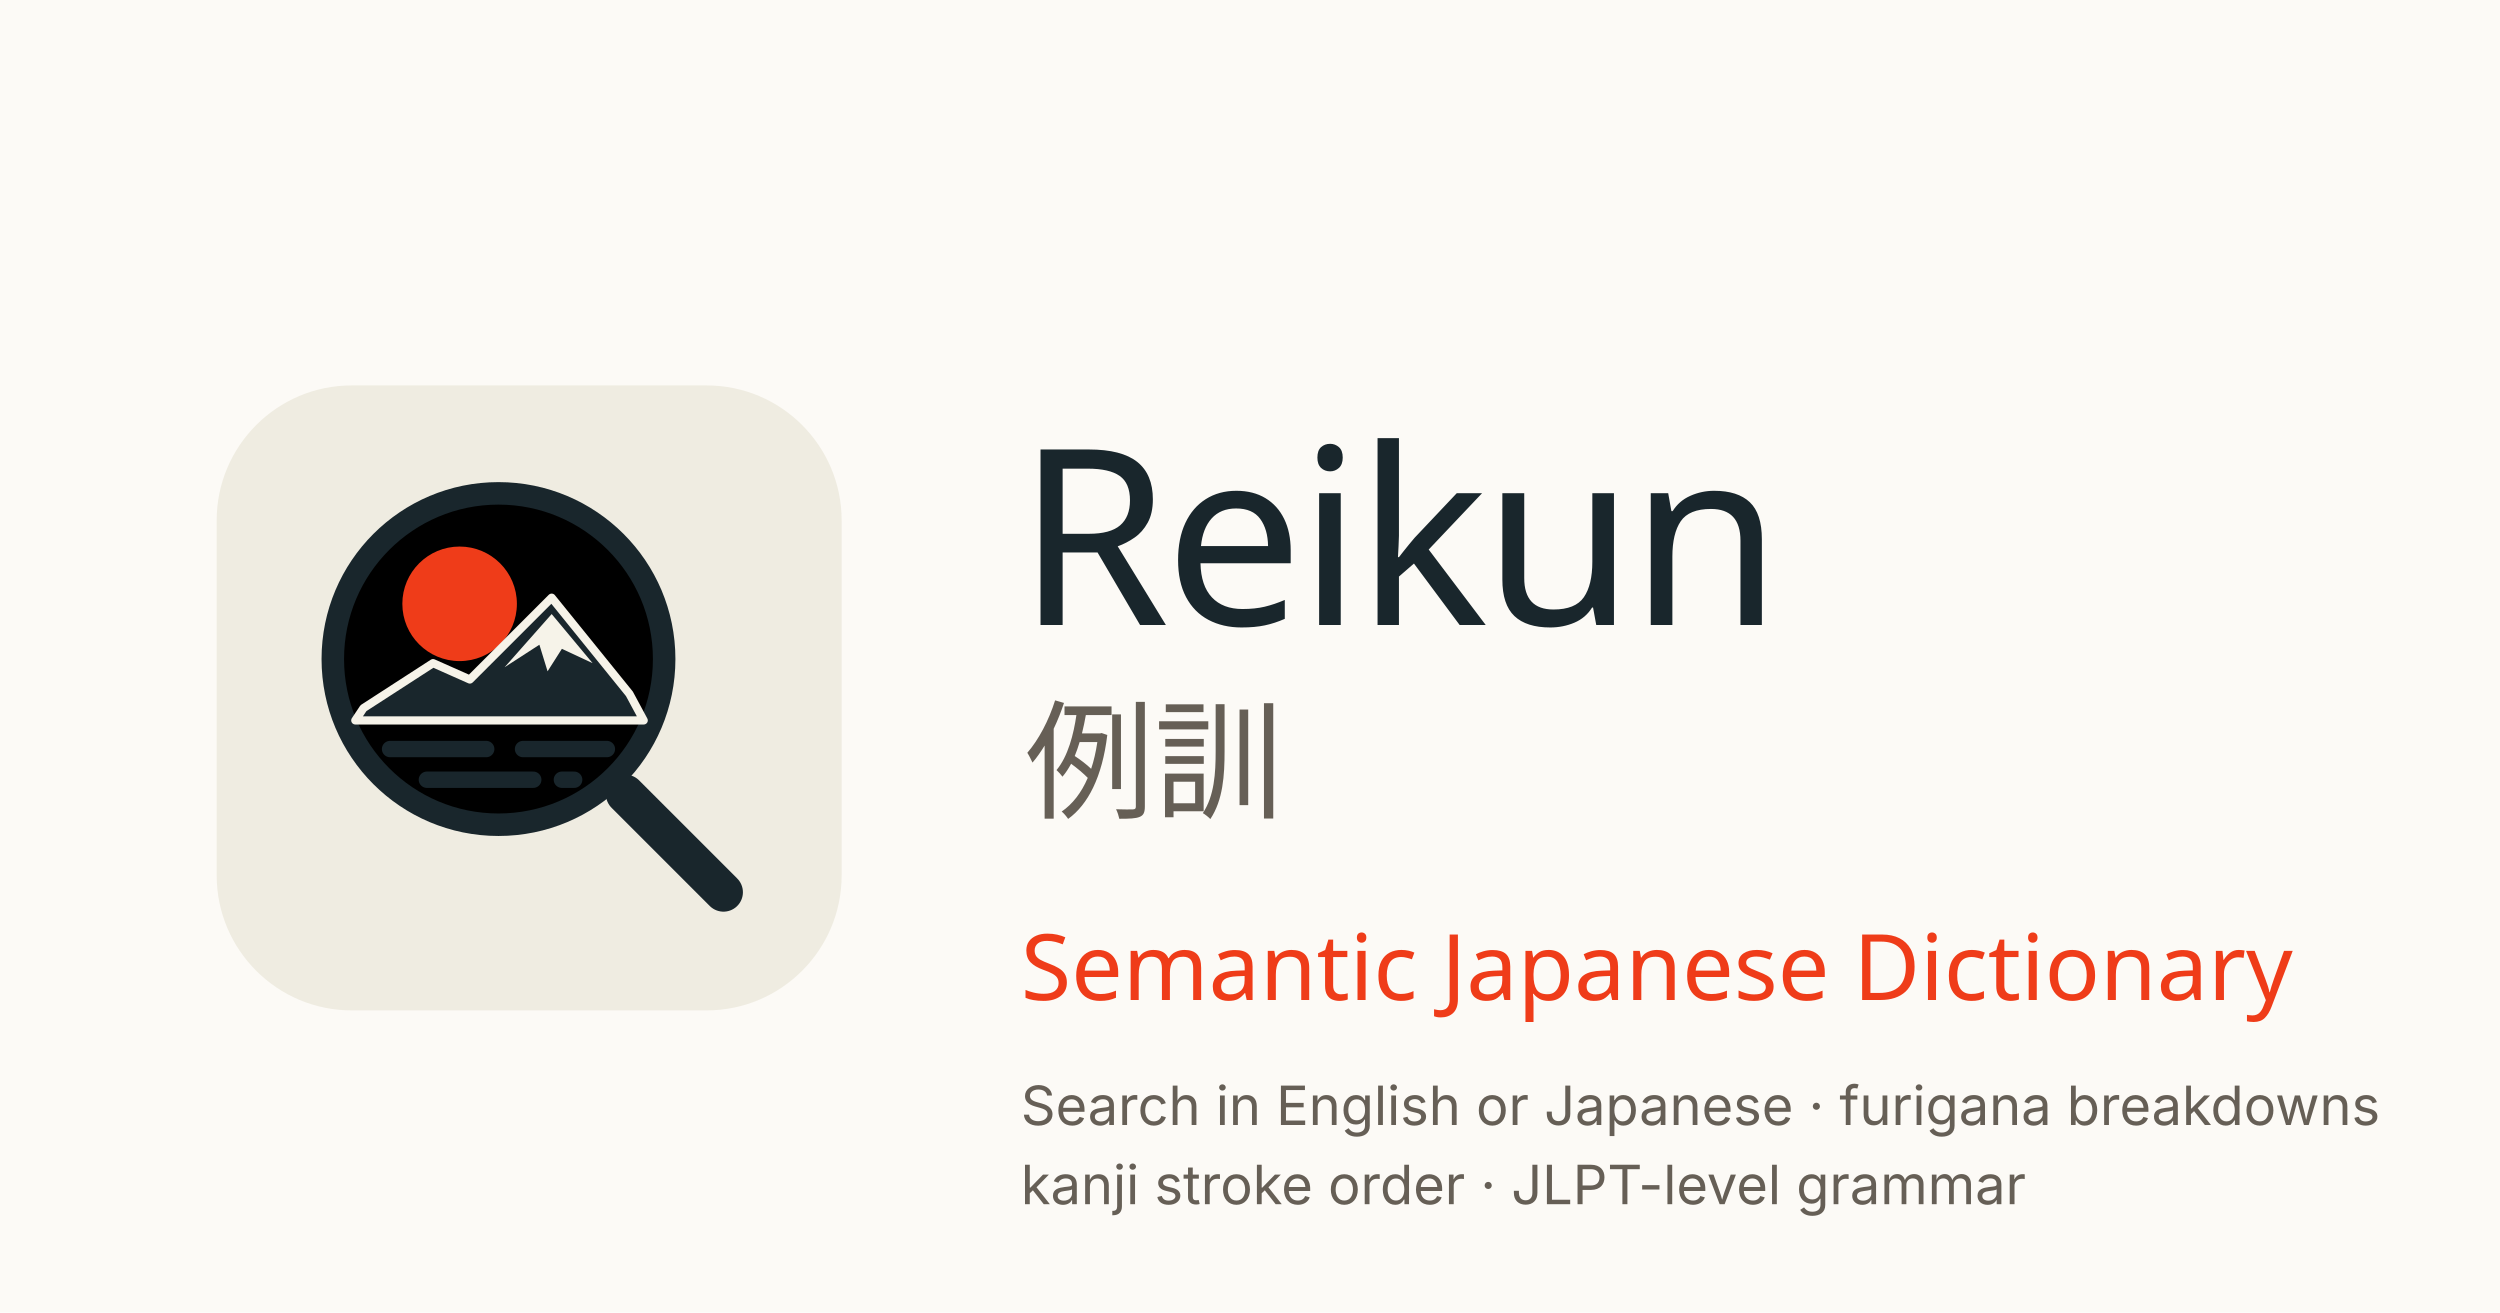
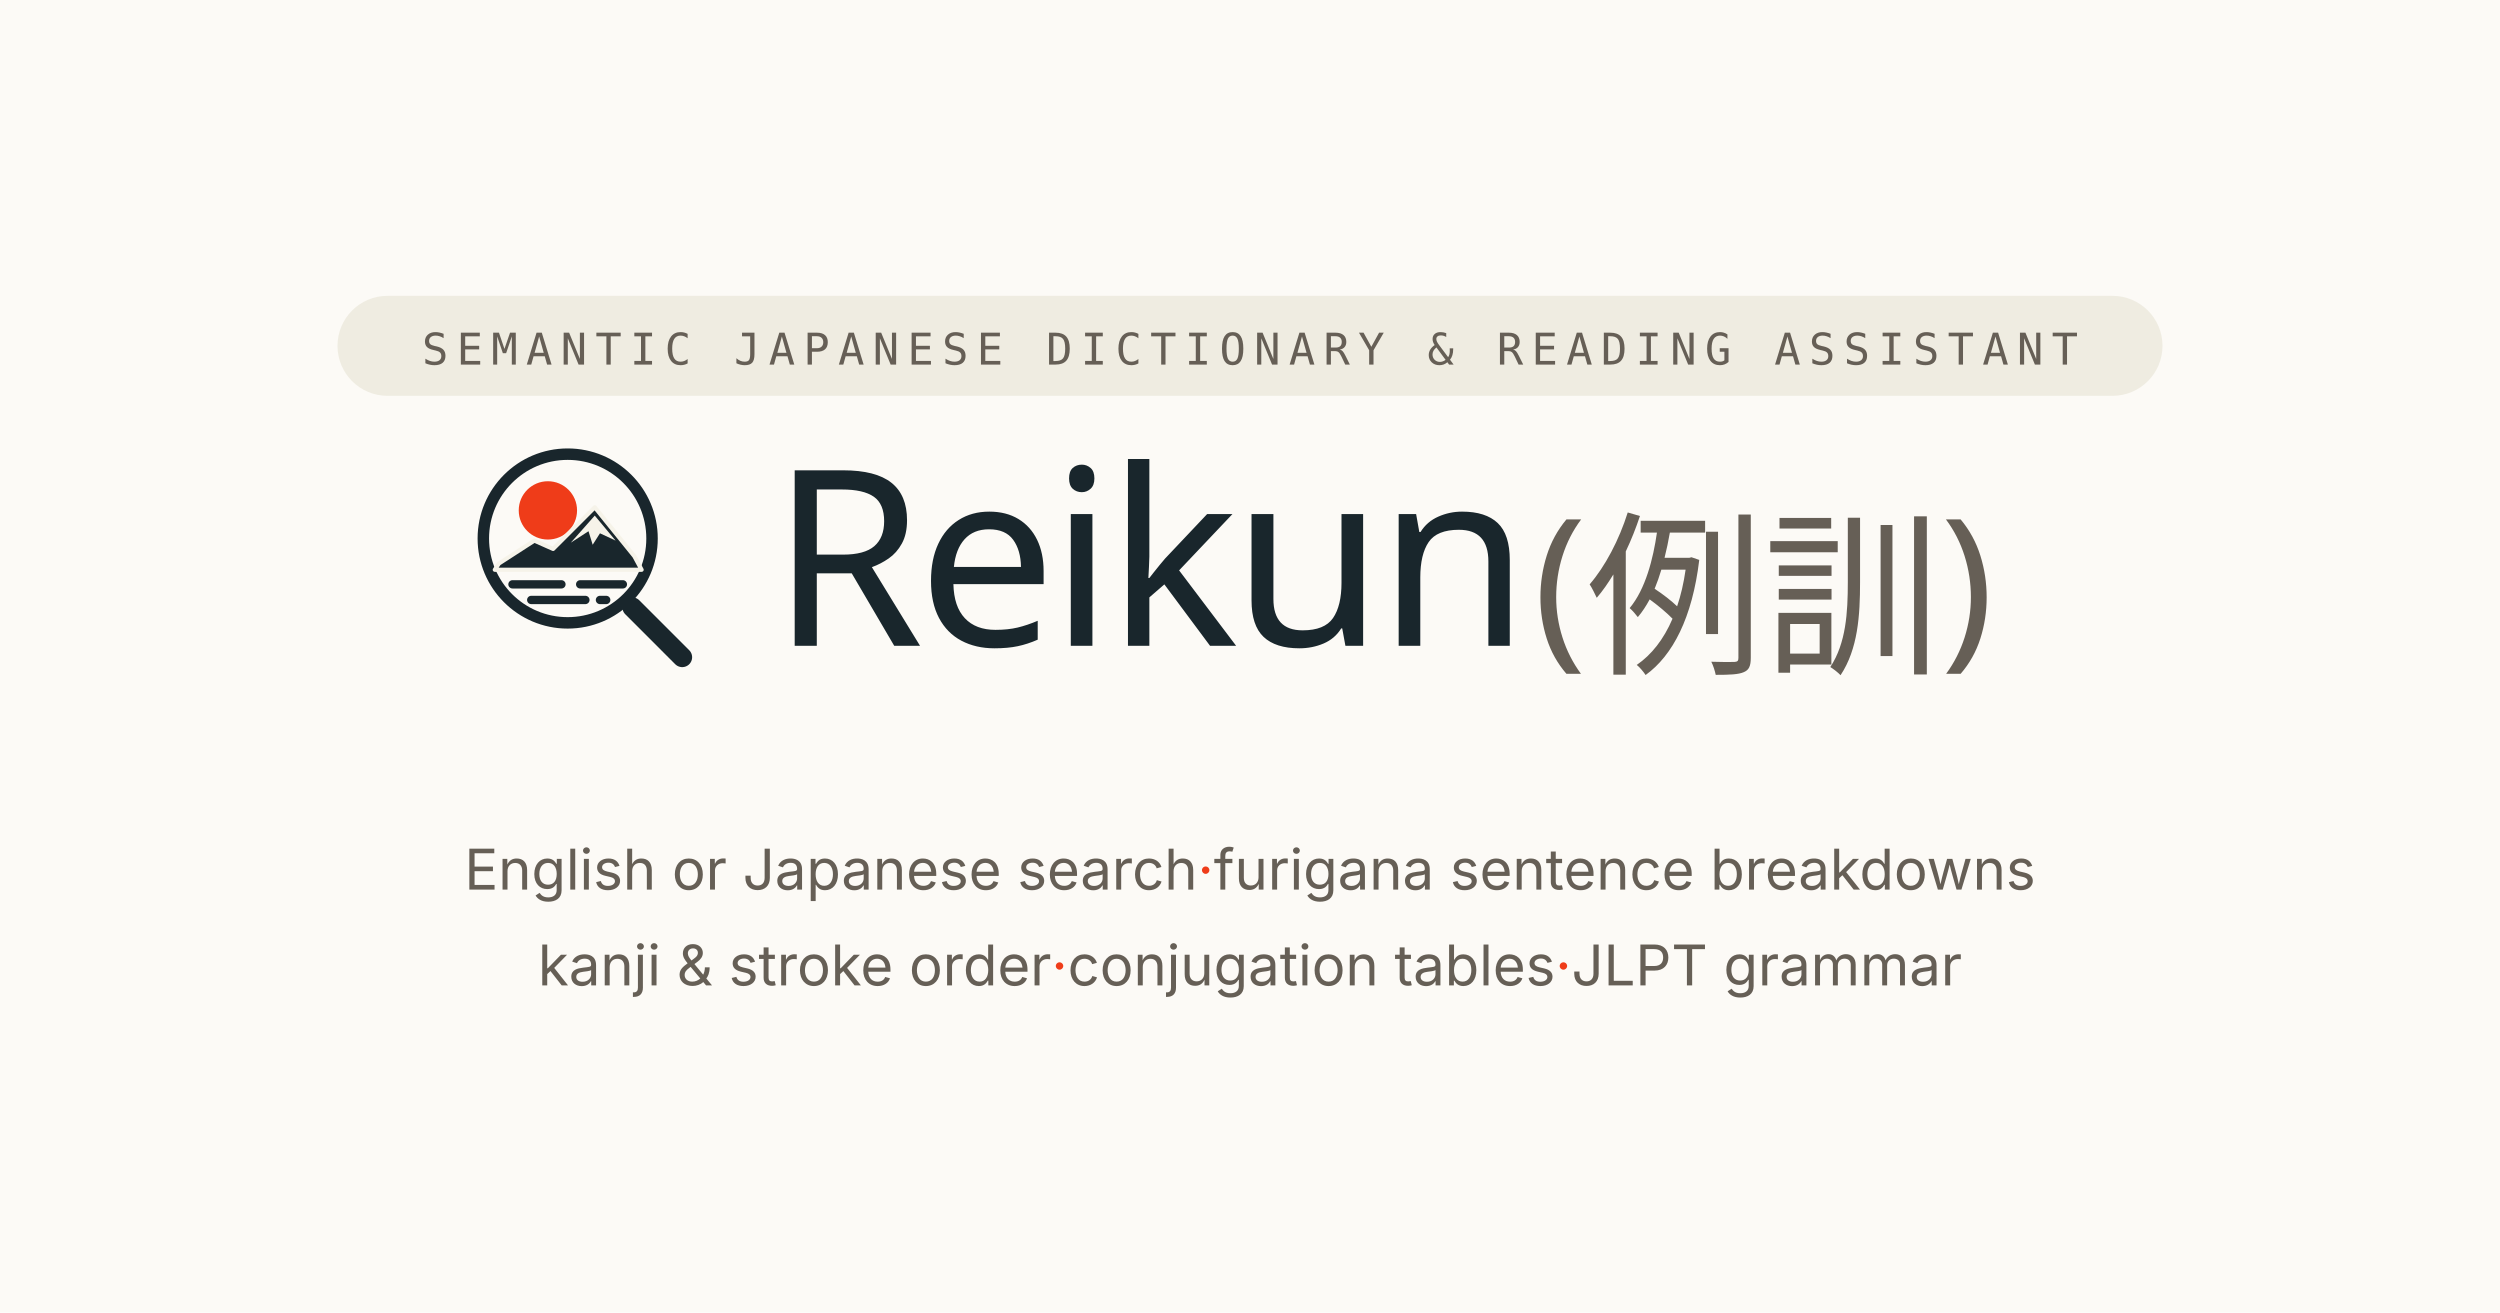
<svg xmlns="http://www.w3.org/2000/svg" width="1200" height="630" viewBox="0 0 1200 630">
  <rect width="1200" height="630" fill="#FCFAF6" />
-   <g transform="translate(104 185) scale(2.027)">
-     <rect width="148" height="148" rx="32" fill="#EFECE1" />
-     <path d="M105.969 64.797C105.969 86.465 88.403 104.031 66.734 104.031C45.066 104.031 27.5 86.465 27.5 64.797C27.5 43.128 45.066 25.562 66.734 25.562C88.403 25.562 105.969 43.128 105.969 64.797Z" stroke-width="5.328" stroke="#19262C" />
-     <path d="M96.766 96.766L120.016 120.016" stroke-width="9.203" stroke-linecap="round" stroke="#19262C" />
-     <path d="M57.531 65.281C65.022 65.281 71.094 59.209 71.094 51.719C71.094 44.228 65.022 38.156 57.531 38.156C50.041 38.156 43.969 44.228 43.969 51.719C43.969 59.209 50.041 65.281 57.531 65.281Z" fill="#EF3C19" />
-     <path d="M34.766 76.422L51.234 65.766L59.953 69.641L79.328 50.266L97.734 73.031L101.125 79.328H32.828L34.766 76.422Z" fill="#19262C" stroke-width="1.938" stroke-linejoin="round" stroke="#F6F3E9" />
-     <path d="M68.188 66.734L79.328 54.141L89.016 65.766L81.75 62.375L78.359 67.703L76.422 61.406L68.188 66.734Z" fill="#F6F3E9" />
-     <path d="M41.062 86.109H63.828M72.547 86.109H92.406M49.781 93.375H74.969M81.75 93.375H84.656" stroke-width="3.875" stroke-linecap="round" stroke="#19262C" />
+   <rect x="162" y="142" width="876" height="48" rx="24" fill="#EFECE1" />
+   <text x="600" y="175" text-anchor="middle" font-family="'JetBrains Mono', monospace" font-weight="500" font-size="21" letter-spacing="4" fill="#665F56">SEMANTIC JAPANESE DICTIONARY &amp; READING ASSISTANT</text>
+   <g transform="translate(216 204) scale(0.516)" fill="none">
+     <path d="M187.938 105.594C187.938 148.931 152.806 184.062 109.469 184.062C66.132 184.062 31 148.931 31 105.594C31 62.257 66.132 27.125 109.469 27.125C152.806 27.125 187.938 62.257 187.938 105.594Z" stroke-width="10.656" stroke="#19262C" />
+     <path d="M169.531 169.531L216.031 216.031" stroke-width="18.406" stroke-linecap="round" stroke="#19262C" />
+     <path d="M91.062 106.562C106.043 106.562 118.188 94.418 118.188 79.438C118.188 64.457 106.043 52.312 91.062 52.312C76.082 52.312 63.938 64.457 63.938 79.438C63.938 94.418 76.082 106.562 91.062 106.562Z" fill="#EF3C19" />
+     <path d="M45.531 128.844L78.469 107.531L95.906 115.281L134.656 76.531L171.469 122.062L178.25 134.656H41.656L45.531 128.844Z" fill="#19262C" stroke-width="3.875" stroke-linejoin="round" stroke="#F6F3E9" />
+     <path d="M112.375 109.469L134.656 84.281L154.031 107.531L139.5 100.75L132.719 111.406L128.844 98.812L112.375 109.469Z" fill="#F6F3E9" />
+     <path d="M58.125 148.219H103.656M121.094 148.219H160.812M75.562 162.75H125.938M139.5 162.75H145.312" stroke-width="7.75" stroke-linecap="round" stroke="#19262C" />
  </g>
-   <text x="488" y="300" font-family="'Space Grotesk', sans-serif" font-weight="500" font-size="118" letter-spacing="-2.4" fill="#19262C">Reikun</text>
-   <text x="492" y="388" font-family="'Noto Sans JP', sans-serif" font-weight="500" font-size="62" fill="#665F56">例訓</text>
-   <text x="490" y="480" font-family="'Space Grotesk', sans-serif" font-weight="500" font-size="44" fill="#EF3C19">Semantic Japanese Dictionary</text>
-   <text font-family="'Inter', sans-serif" font-weight="400" font-size="26" fill="#665F56">
-     <tspan x="490" y="540">Search in English or Japanese · furigana breakdowns</tspan>
-     <tspan x="490" y="578">kanji stroke order · JLPT-level grammar</tspan>
+   <text x="370" y="310" font-family="'Space Grotesk', sans-serif" font-weight="500" font-size="118" letter-spacing="-3" fill="#19262C">Reikun<tspan x="736" font-family="'Noto Sans JP', sans-serif" font-weight="400" font-size="85" letter-spacing="0" fill="#665F56"> (例訓)</tspan>
  </text>
+   <text x="600" y="427" text-anchor="middle" font-family="'Inter', sans-serif" font-weight="400" font-size="27" fill="#665F56">English or Japanese search<tspan fill="#EF3C19"> · </tspan>furigana sentence breakdowns</text>
+   <text x="600" y="473" text-anchor="middle" font-family="'Inter', sans-serif" font-weight="400" font-size="27" fill="#665F56">kanji &amp; stroke order<tspan fill="#EF3C19"> · </tspan>conjugation tables<tspan fill="#EF3C19"> · </tspan>JLPT grammar</text>
</svg>
